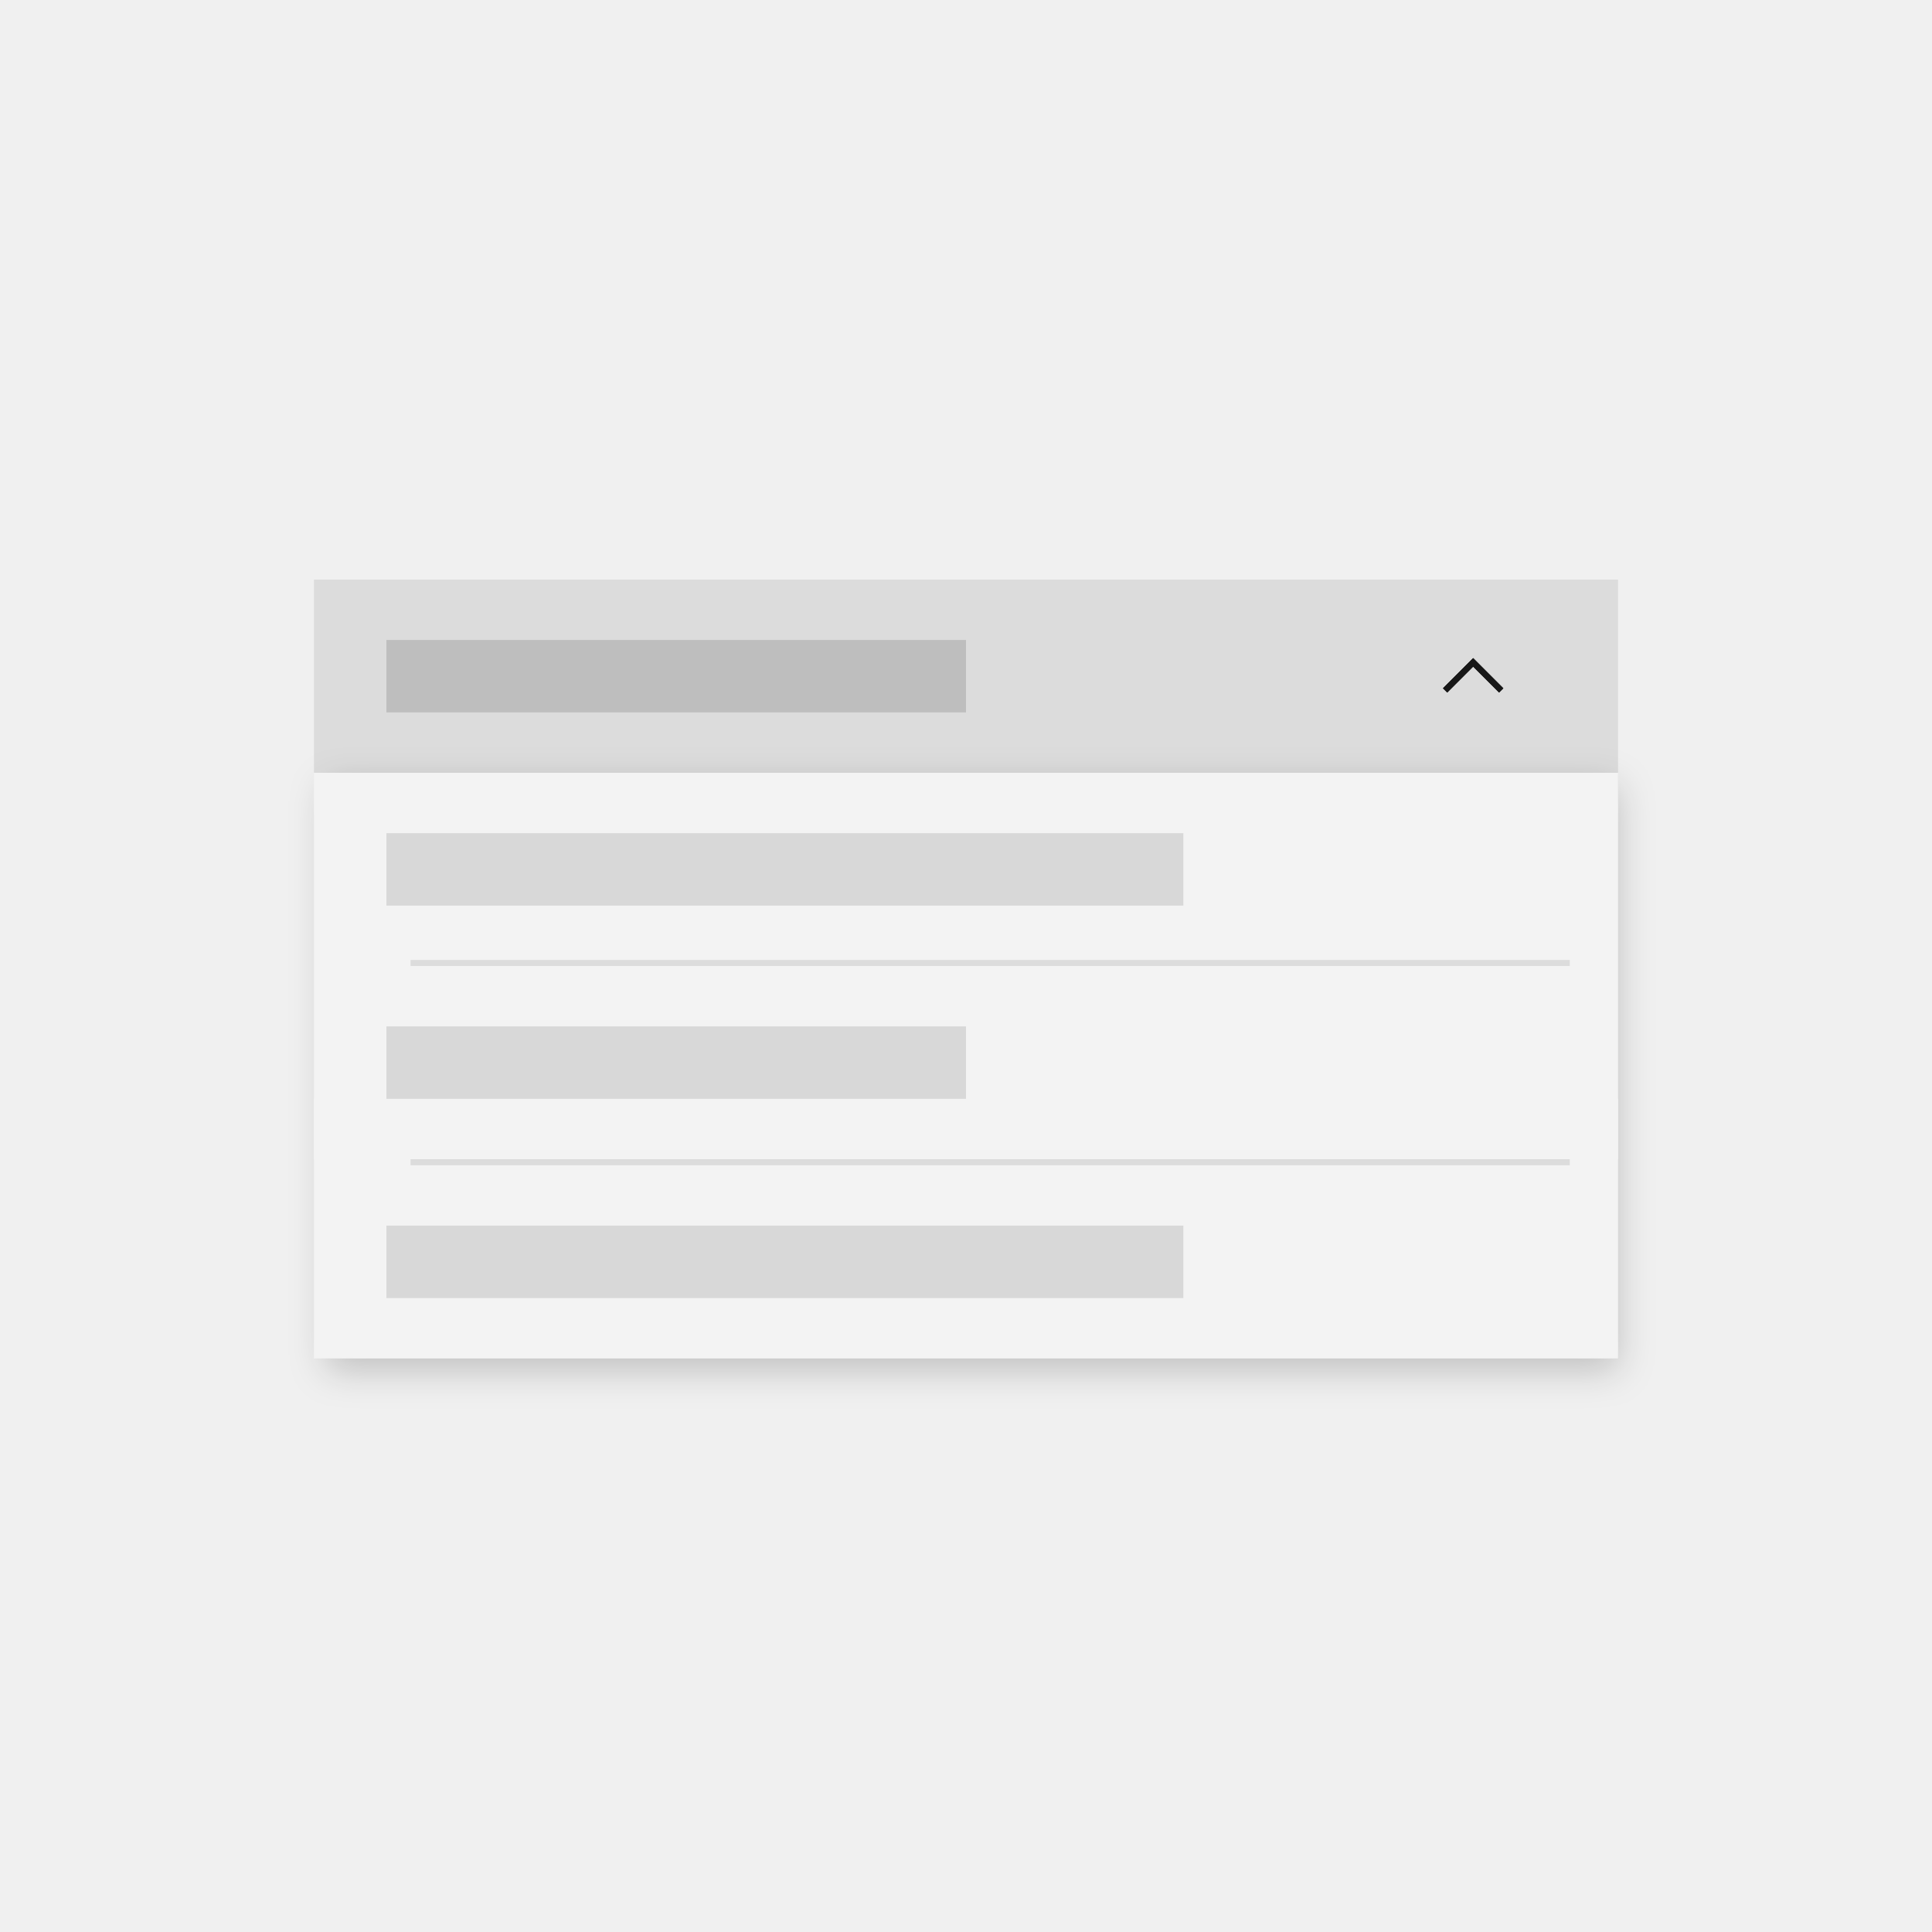
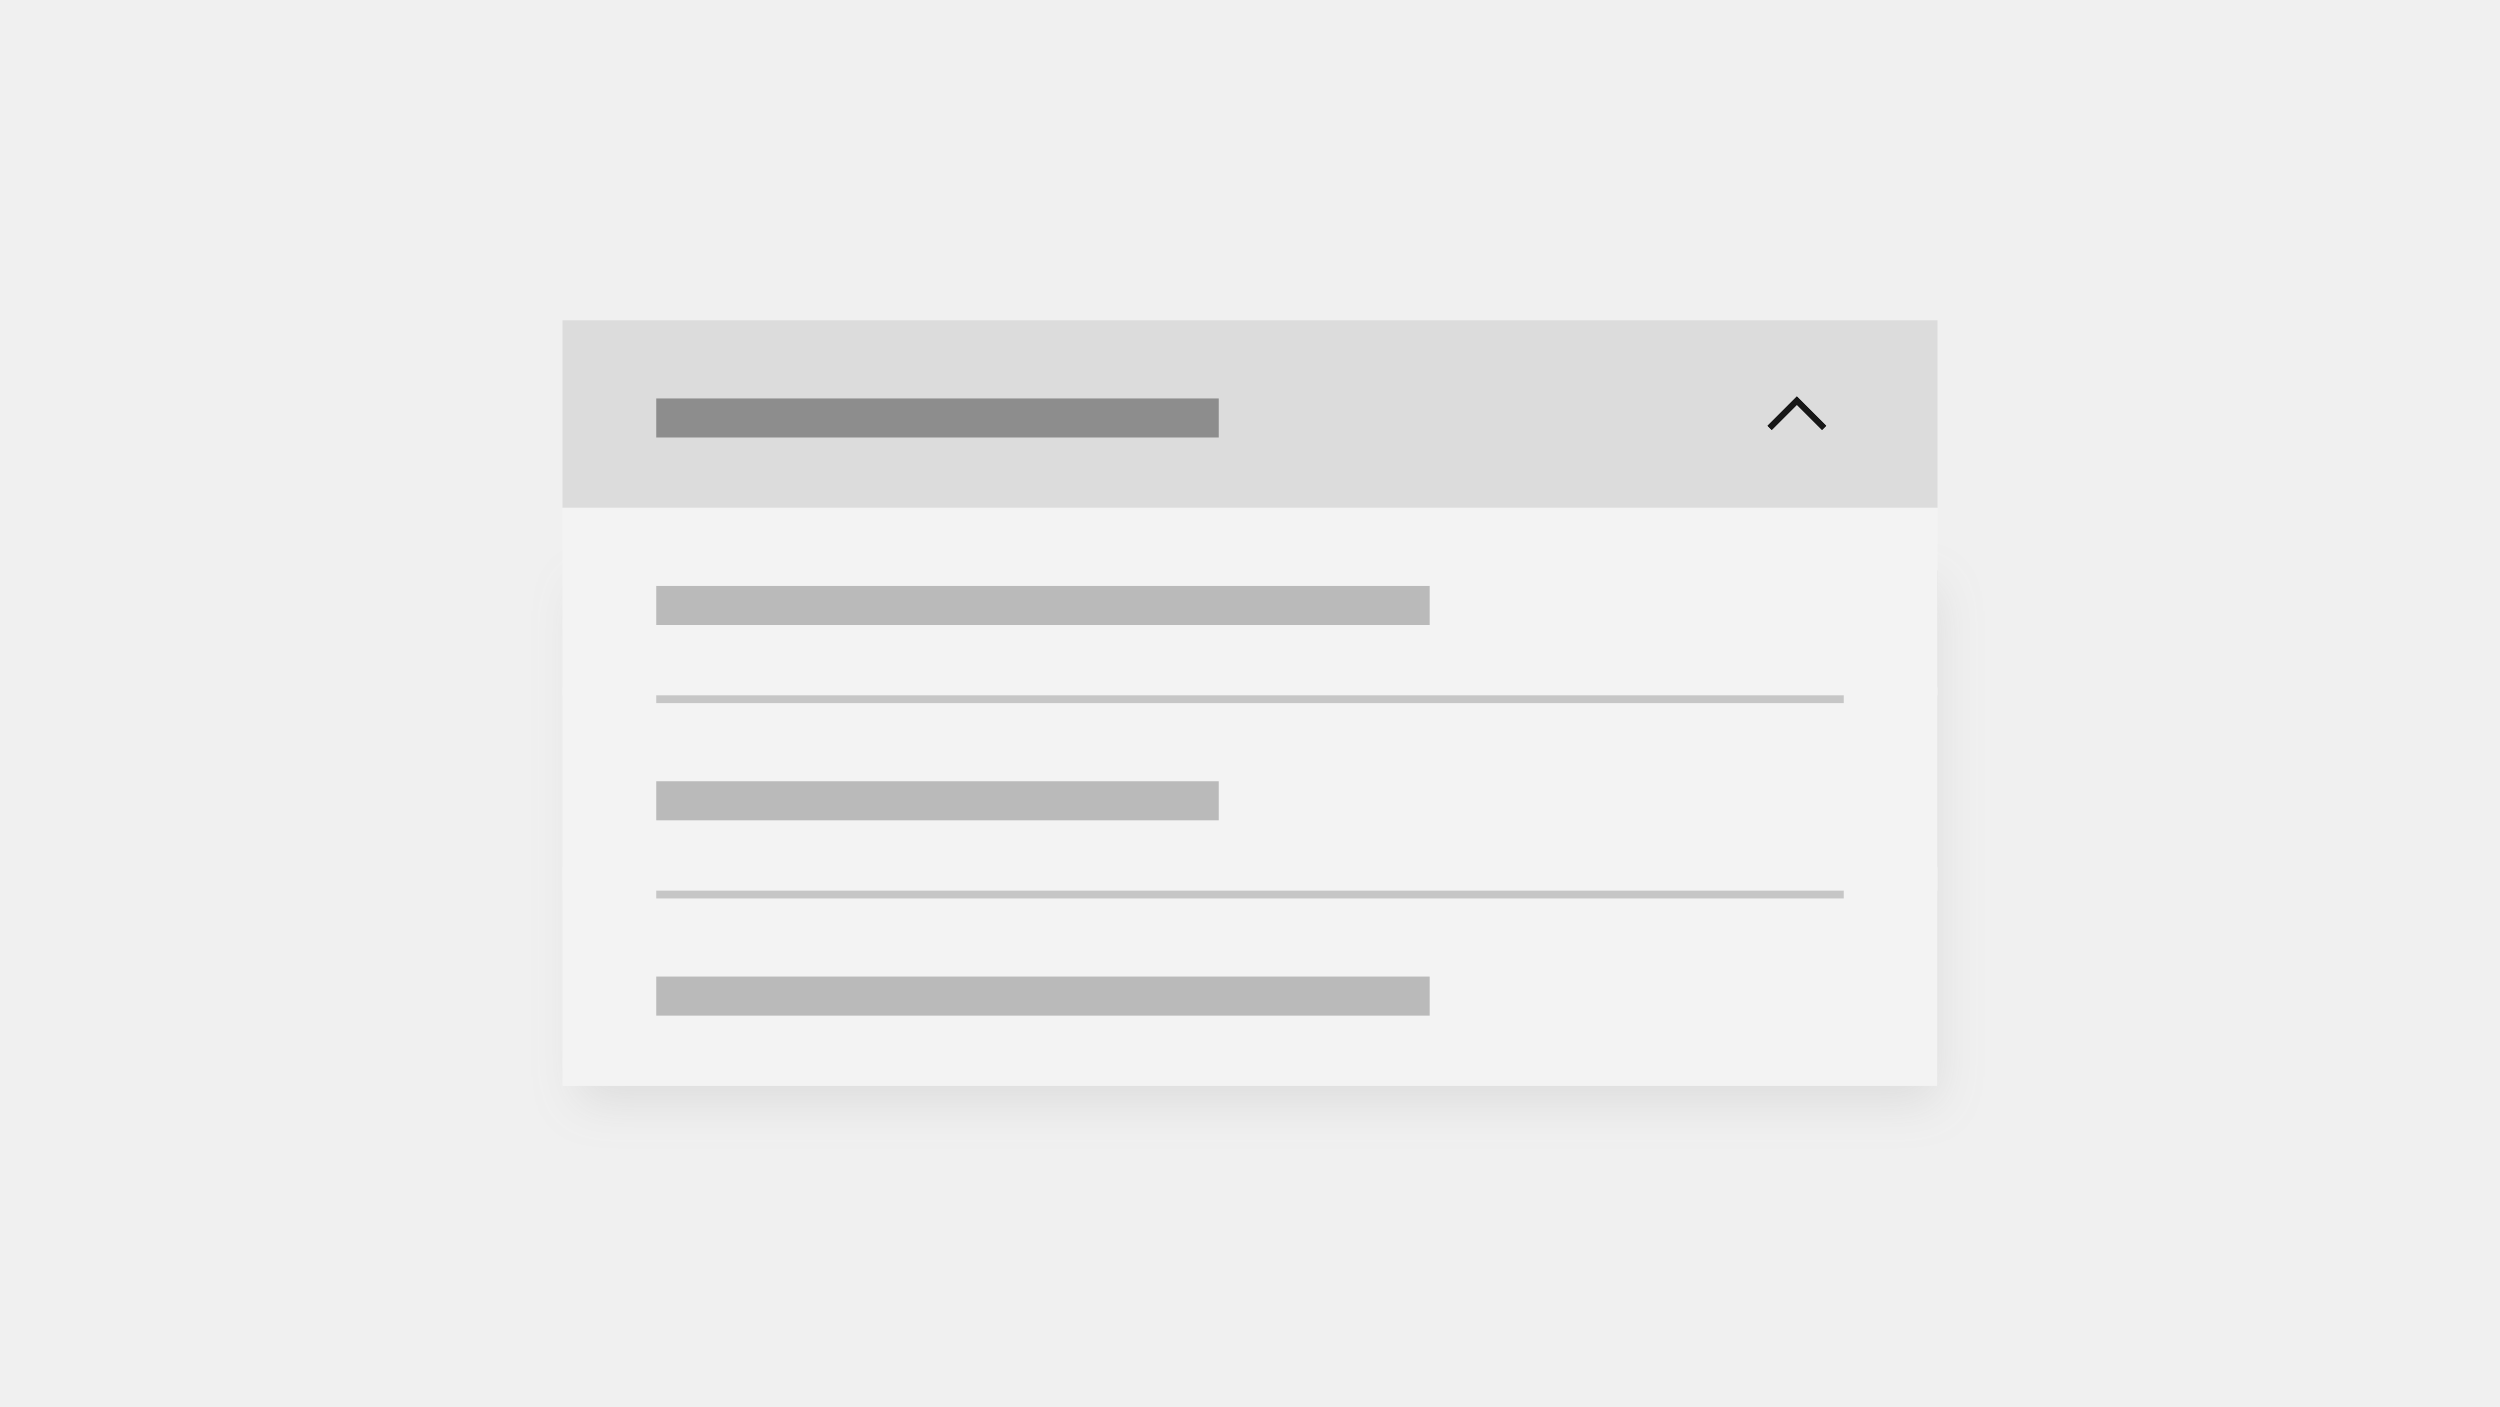
- <svg xmlns="http://www.w3.org/2000/svg" xmlns:xlink="http://www.w3.org/1999/xlink" width="320px" height="320px" viewBox="0 0 320 320" version="1.1">
+ <svg xmlns="http://www.w3.org/2000/svg" xmlns:xlink="http://www.w3.org/1999/xlink" width="320px" height="180px" viewBox="0 0 320 180" version="1.1">
  <defs>
-     <rect id="path-1" x="2" y="32" width="214" height="97" />
-     <filter x="-4.7%" y="-8.2%" width="109.3%" height="120.6%" filterUnits="objectBoundingBox" id="filter-2">
+     <rect id="path-1" x="2" y="32" width="174" height="66" />
+     <filter x="-5.7%" y="-12.1%" width="111.5%" height="130.3%" filterUnits="objectBoundingBox" id="filter-2">
      <feOffset dx="0" dy="2" in="SourceAlpha" result="shadowOffsetOuter1" />
      <feGaussianBlur stdDeviation="3" in="shadowOffsetOuter1" result="shadowBlurOuter1" />
-       <feColorMatrix values="0 0 0 0 0   0 0 0 0 0   0 0 0 0 0  0 0 0 0.2 0" type="matrix" in="shadowBlurOuter1" />
+       <feColorMatrix values="0 0 0 0 0.863   0 0 0 0 0.863   0 0 0 0 0.863  0 0 0 1 0" type="matrix" in="shadowBlurOuter1" />
    </filter>
-     <polygon id="path-3" points="5 0 10 5 9.293 5.707 5 1.414 0.707 5.707 0 5" />
+     <polygon id="path-3" points="3.75 0 7.5 3.75 6.97 4.28 3.75 1.06 0.53 4.28 0 3.75" />
  </defs>
-   <g id="Artboard" stroke="none" stroke-width="1" fill="none" fill-rule="evenodd">
-     <g id="Dropdown" transform="translate(52, 96)">
-       <g id="Group-25">
-         <polygon id="Shape" fill="#FFFFFF" fill-rule="nonzero" points="143.875 15.625 143.875 10 142.625 10 142.625 15.625 137 15.625 137 16.875 142.625 16.875 142.625 22.5 143.875 22.5 143.875 16.875 149.5 16.875 149.5 15.625" />
-         <polygon id="Rectangle-Copy-22" fill="#DCDCDC" points="0 0 216 0 216 32 0 32" />
-         <g id="Rectangle">
-           <use fill="black" fill-opacity="1" filter="url(#filter-2)" xlink:href="#path-1" />
-           <use fill="#D8D8D8" fill-rule="evenodd" xlink:href="#path-1" />
-         </g>
-         <polygon id="Rectangle-Copy-24" fill="#F3F3F3" points="0 32 216 32 216 64 0 64" />
-         <polygon id="Rectangle-Copy-28" fill="#F3F3F3" points="0 64 216 64 216 96 0 96" />
-         <rect id="Rectangle-8" fill="#DCDCDC" x="16" y="63" width="192" height="1" />
-         <polygon id="Rectangle-Copy-29" fill="#F3F3F3" points="0 86 216 86 216 129 0 129" />
-         <rect id="Rectangle-8-Copy" fill="#DCDCDC" x="16" y="96" width="192" height="1" />
-         <g id="icon/navigation/chevron/up/16" transform="translate(184, 8)">
-           <g id="Group">
-             <g id="chevron--up" transform="translate(3, 5)">
-               <mask id="mask-4" fill="white">
-                 <use xlink:href="#path-3" />
-               </mask>
-               <use id="Mask" fill="#000000" fill-rule="nonzero" xlink:href="#path-3" />
-               <g id="color/gray/100" mask="url(#mask-4)" fill="#171717">
-                 <g transform="translate(-3, -5)">
-                   <rect x="0" y="0" width="40" height="40" />
-                 </g>
-               </g>
+   <g id="dropdown" stroke="none" stroke-width="1" fill="none" fill-rule="evenodd">
+     <g id="Group-25-Copy" transform="translate(72, 41)">
+       <polygon id="Shape" fill="#FFFFFF" fill-rule="nonzero" points="143.875 15.625 143.875 10 142.625 10 142.625 15.625 137 15.625 137 16.875 142.625 16.875 142.625 22.5 143.875 22.5 143.875 16.875 149.5 16.875 149.5 15.625" />
+       <polygon id="Rectangle-Copy-22" fill="#DCDCDC" points="0 0 176 0 176 24 0 24" />
+       <g id="Rectangle">
+         <use fill="black" fill-opacity="1" filter="url(#filter-2)" xlink:href="#path-1" />
+         <use fill="#D8D8D8" fill-rule="evenodd" xlink:href="#path-1" />
+       </g>
+       <polygon id="Rectangle-Copy-24" fill="#F3F3F3" points="0 24 176 24 176 48 0 48" />
+       <polygon id="Rectangle-Copy-28" fill="#F3F3F3" points="0 47 176 47 176 73 0 73" />
+       <rect id="Rectangle-8" fill="#C6C6C6" x="12" y="48" width="152" height="1" />
+       <polygon id="Rectangle-Copy-29" fill="#F3F3F3" points="0 70 176 70 176 98 0 98" />
+       <rect id="Rectangle-8-Copy" fill="#C6C6C6" x="12" y="73" width="152" height="1" />
+       <g id="Group" transform="translate(152, 6)">
+         <g id="chevron--up" transform="translate(2.25, 3.75)">
+           <mask id="mask-4" fill="white">
+             <use xlink:href="#path-3" />
+           </mask>
+           <use id="Mask" fill="#000000" fill-rule="nonzero" xlink:href="#path-3" />
+           <g id="Group" mask="url(#mask-4)">
+             <g transform="translate(-2.25, -3.75)" id="icon-color">
+               <rect id="Rectangle" fill="#171717" x="0" y="0" width="30" height="30" />
            </g>
-             <rect id="transparent-rectangle" transform="translate(8, 8) rotate(-90) translate(-8, -8) " x="0" y="0" width="16" height="16" />
          </g>
        </g>
-         <rect id="Rectangle-3-Copy-5" fill="#BEBEBE" x="12" y="10" width="96" height="12" />
-         <rect id="Rectangle-3-Copy-6" fill="#D8D8D8" x="12" y="42" width="132" height="12" />
-         <rect id="Rectangle-3-Copy-7" fill="#D8D8D8" x="12" y="74" width="96" height="12" />
-         <rect id="Rectangle-3-Copy-8" fill="#D8D8D8" x="12" y="107" width="132" height="12" />
+         <polygon id="transparent-rectangle" transform="translate(6, 6) rotate(-90) translate(-6, -6) " points="8.8817842e-16 7.34788079e-16 12 7.34788079e-16 12 12 8.8817842e-16 12" />
      </g>
+       <rect id="Rectangle-3-Copy-5" fill="#8D8D8D" x="12" y="10" width="72" height="5" />
+       <rect id="Rectangle-3-Copy-6" fill="#A8A8A8" opacity="0.755" x="12" y="34" width="99" height="5" />
+       <rect id="Rectangle-3-Copy-7" fill="#A8A8A8" opacity="0.755" x="12" y="59" width="72" height="5" />
+       <rect id="Rectangle-3-Copy-8" fill="#A8A8A8" opacity="0.755" x="12" y="84" width="99" height="5" />
    </g>
  </g>
</svg>
